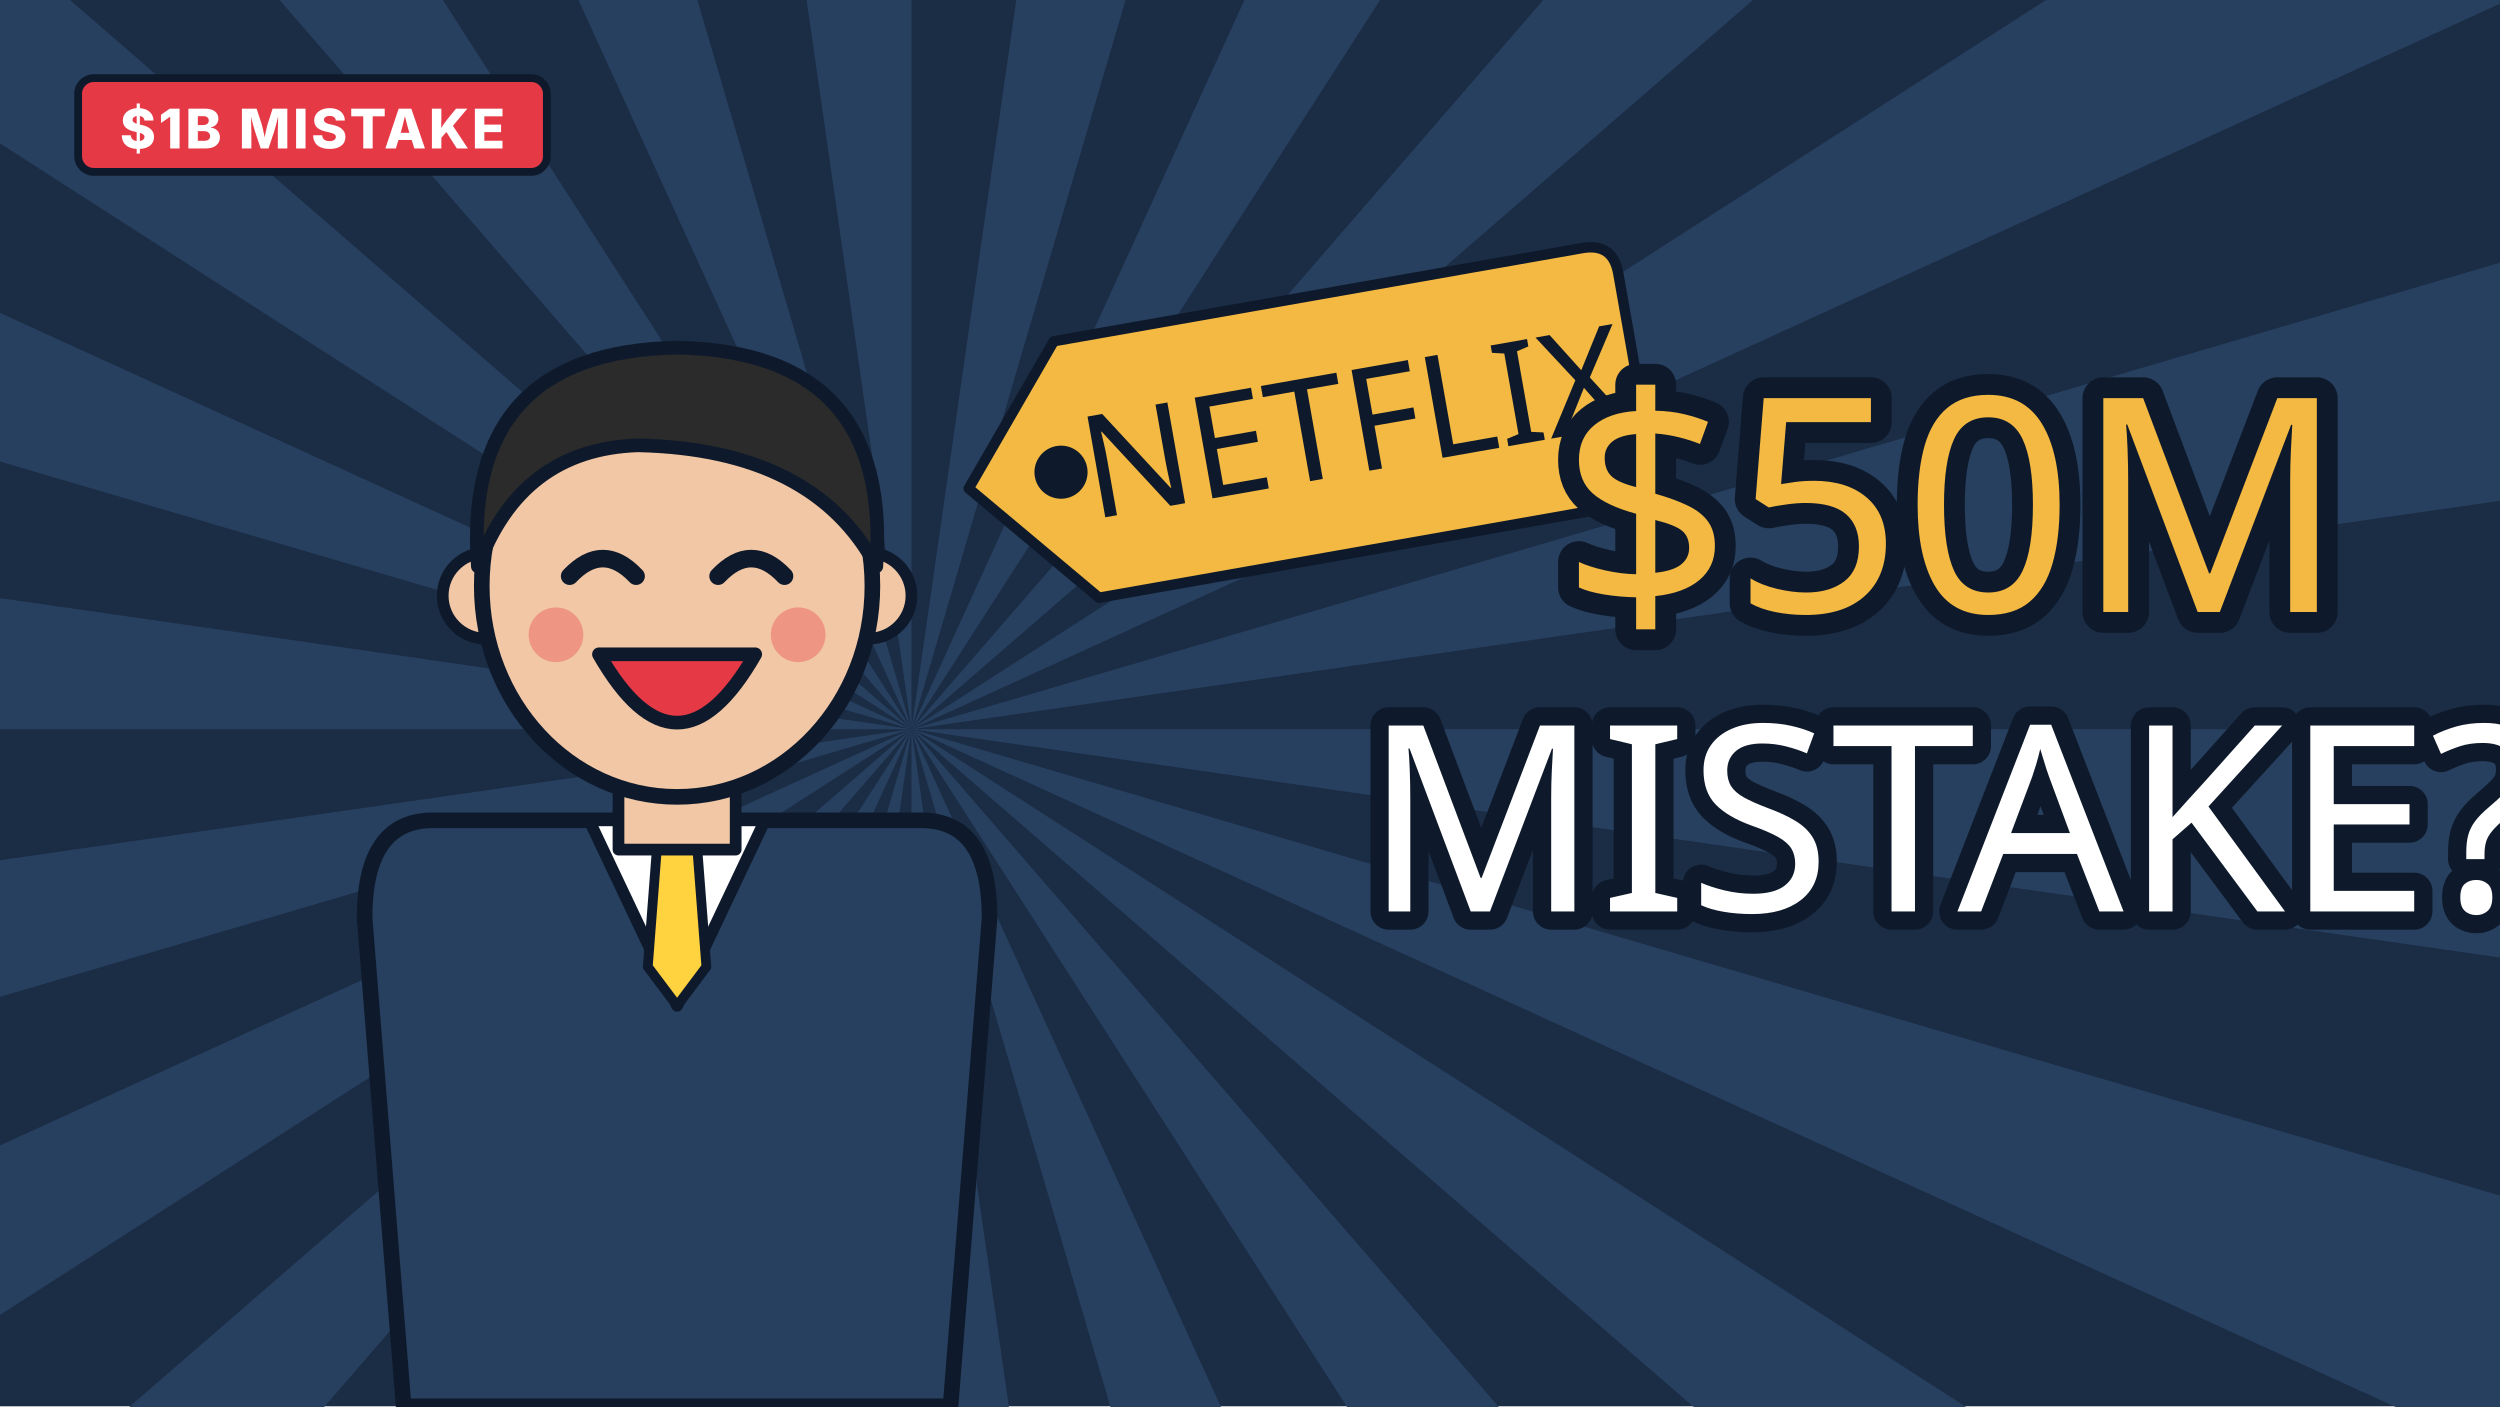
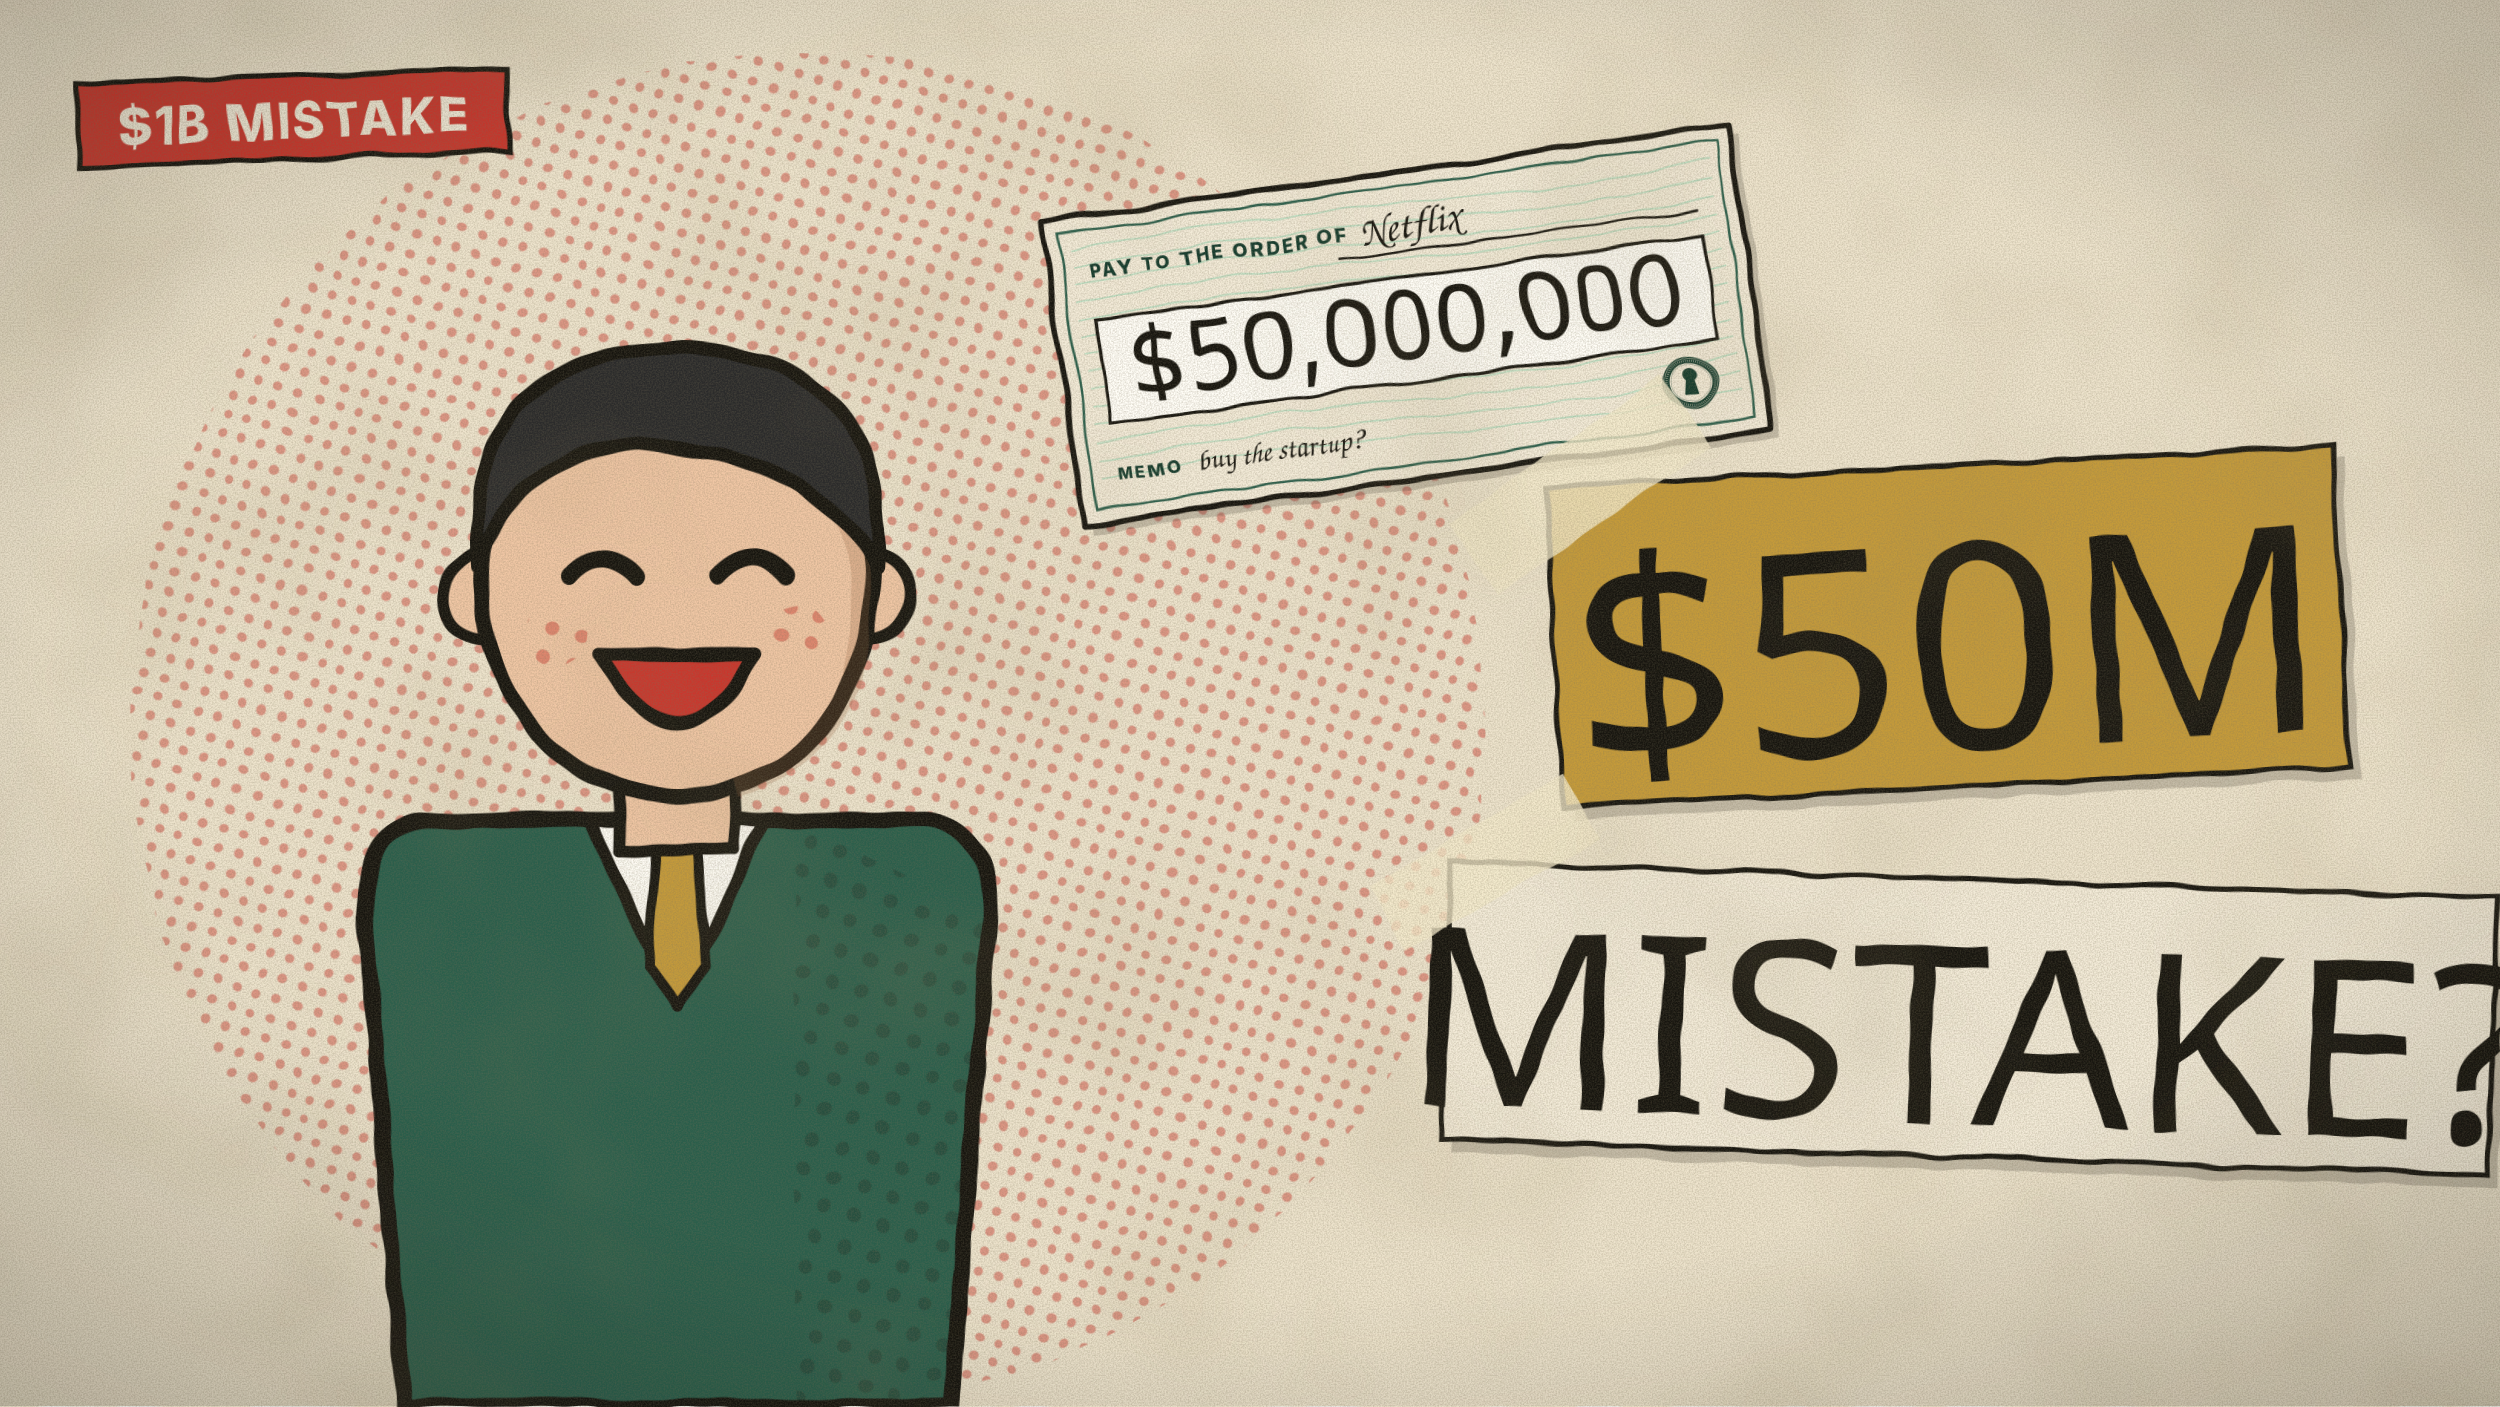
<svg xmlns="http://www.w3.org/2000/svg" viewBox="0 0 1920 1080" width="1920" height="1080">
-   <rect width="1920" height="1080" fill="#1B2C45" />
-   <path d="M 700 560 L 2700 560 L 2679.643 844.63 Z" fill="#27405F" />
-   <path d="M 700 560 L 2618.986 1123.465 L 2519.264 1390.83 Z" fill="#27405F" />
-   <path d="M 700 560 L 2382.507 1641.282 L 2211.499 1869.721 Z" fill="#27405F" />
-   <path d="M 700 560 L 2009.721 2071.499 L 1781.282 2242.507 Z" fill="#27405F" />
-   <path d="M 700 560 L 1530.83 2379.264 L 1263.465 2478.986 Z" fill="#27405F" />
-   <path d="M 700 560 L 984.63 2539.643 L 700 2560 Z" fill="#27405F" />
-   <path d="M 700 560 L 415.37 2539.643 L 136.535 2478.986 Z" fill="#27405F" />
-   <path d="M 700 560 L -130.83 2379.264 L -381.282 2242.507 Z" fill="#27405F" />
-   <path d="M 700 560 L -609.721 2071.499 L -811.499 1869.721 Z" fill="#27405F" />
-   <path d="M 700 560 L -982.507 1641.282 L -1119.264 1390.83 Z" fill="#27405F" />
-   <path d="M 700 560 L -1218.986 1123.465 L -1279.643 844.63 Z" fill="#27405F" />
-   <path d="M 700 560 L -1300 560 L -1279.643 275.37 Z" fill="#27405F" />
-   <path d="M 700 560 L -1218.986 -3.465 L -1119.264 -270.83 Z" fill="#27405F" />
-   <path d="M 700 560 L -982.507 -521.282 L -811.499 -749.721 Z" fill="#27405F" />
-   <path d="M 700 560 L -609.721 -951.499 L -381.282 -1122.507 Z" fill="#27405F" />
-   <path d="M 700 560 L -130.83 -1259.264 L 136.535 -1358.986 Z" fill="#27405F" />
-   <path d="M 700 560 L 415.37 -1419.643 L 700 -1440 Z" fill="#27405F" />
-   <path d="M 700 560 L 984.63 -1419.643 L 1263.465 -1358.986 Z" fill="#27405F" />
-   <path d="M 700 560 L 1530.83 -1259.264 L 1781.282 -1122.507 Z" fill="#27405F" />
-   <path d="M 700 560 L 2009.721 -951.499 L 2211.499 -749.721 Z" fill="#27405F" />
-   <path d="M 700 560 L 2382.507 -521.282 L 2519.264 -270.83 Z" fill="#27405F" />
-   <path d="M 700 560 L 2618.986 -3.465 L 2679.643 275.37 Z" fill="#27405F" />
-   <g transform="translate(520 1080) scale(1.5)">
-     <path d="M -125 -300 Q -160 -300 -160 -250 L -140 0 L 140 0 L 160 -250 Q 160 -300 125 -300 Z" fill="#27405F" stroke="#0E1A2B" stroke-width="8" stroke-linejoin="round" stroke-linecap="round" />
-     <path d="M -45 -300 L 0 -205 L 45 -300 Z" fill="#FFFFFF" stroke="#0E1A2B" stroke-width="6" stroke-linejoin="round" stroke-linecap="round" />
-     <path d="M -10 -290 L 10 -290 L 15 -225 L 0 -205 L -15 -225 Z" fill="#FFD23F" stroke="#0E1A2B" stroke-width="5" stroke-linejoin="round" stroke-linecap="round" />
-     <rect x="-30" y="-330" width="60" height="45" fill="#F2C7A5" stroke="#0E1A2B" stroke-width="6" stroke-linejoin="round" stroke-linecap="round" />
-     <circle cx="-98" cy="-415" r="22" fill="#F2C7A5" stroke="#0E1A2B" stroke-width="6" stroke-linejoin="round" stroke-linecap="round" />
-     <circle cx="98" cy="-415" r="22" fill="#F2C7A5" stroke="#0E1A2B" stroke-width="6" stroke-linejoin="round" stroke-linecap="round" />
-     <ellipse cx="0" cy="-420" rx="100" ry="108" fill="#F2C7A5" stroke="#0E1A2B" stroke-width="8" stroke-linejoin="round" stroke-linecap="round" />
-     <path d="M -102 -430 Q -110 -540 0 -542 Q 110 -540 102 -430 Q 70 -490 -20 -492 Q -80 -490 -102 -430 Z" fill="#2B2B2B" stroke="#0E1A2B" stroke-width="7" stroke-linejoin="round" stroke-linecap="round" />
-     <path d="M -55 -425 Q -38 -443 -21 -425 M 21 -425 Q 38 -443 55 -425" fill="none" stroke="#0E1A2B" stroke-width="9" stroke-linecap="round" />
-     <circle cx="-62" cy="-395" r="14" fill="#E63946" opacity="0.35" />
-     <circle cx="62" cy="-395" r="14" fill="#E63946" opacity="0.35" />
-     <path d="M -40 -385 Q 0 -315 40 -385 Z" fill="#E63946" stroke="#0E1A2B" stroke-width="7" stroke-linejoin="round" stroke-linecap="round" />
+   <defs>
+     <filter id="rg9" x="-5%" y="-5%" width="110%" height="110%">
+       <feTurbulence type="fractalNoise" baseFrequency="0.022" numOctaves="2" seed="4" result="n" />
+       <feDisplacementMap in="SourceGraphic" in2="n" scale="7" xChannelSelector="R" yChannelSelector="G" />
+     </filter>
+     <filter id="rt9" x="-5%" y="-10%" width="110%" height="120%">
+       <feTurbulence type="fractalNoise" baseFrequency="0.03" numOctaves="2" seed="15" result="n" />
+       <feDisplacementMap in="SourceGraphic" in2="n" scale="2.8" xChannelSelector="R" yChannelSelector="G" />
+     </filter>
+     <filter id="gr9" x="0" y="0" width="100%" height="100%">
+       <feTurbulence type="fractalNoise" baseFrequency="0.85" numOctaves="2" seed="7" stitchTiles="stitch" />
+       <feColorMatrix type="matrix" values="0 0 0 0 0.2  0 0 0 0 0.17  0 0 0 0 0.1  0 0 0 0.9 -0.28" />
+     </filter>
+     <filter id="bl9" x="0" y="0" width="100%" height="100%">
+       <feTurbulence type="fractalNoise" baseFrequency="0.006" numOctaves="3" seed="3" />
+       <feColorMatrix type="matrix" values="0 0 0 0 0.3  0 0 0 0 0.24  0 0 0 0 0.12  0 0 0 1.4 -0.62" />
+     </filter>
+     <radialGradient id="vg9" cx="50%" cy="48%" r="75%">
+       <stop offset="60%" stop-color="#17150F" stop-opacity="0" />
+       <stop offset="100%" stop-color="#17150F" stop-opacity="0.26" />
+     </radialGradient>
+     <pattern id="di9" width="16" height="16" patternUnits="userSpaceOnUse" patternTransform="rotate(18)">
+       <circle cx="8" cy="8" r="3.6" fill="#17150F" opacity="0.2" />
+     </pattern>
+     <pattern id="db9" width="16" height="16" patternUnits="userSpaceOnUse" patternTransform="rotate(18)">
+       <circle cx="8" cy="8" r="3.6" fill="#9C7526" opacity="0.5" />
+     </pattern>
+     <pattern id="dr9" width="16" height="16" patternUnits="userSpaceOnUse" patternTransform="rotate(18)">
+       <circle cx="8" cy="8" r="3.6" fill="#C8372D" opacity="0.45" />
+     </pattern>
+     <pattern id="dc9" width="16" height="16" patternUnits="userSpaceOnUse" patternTransform="rotate(18)">
+       <circle cx="8" cy="8" r="3.6" fill="#F2EAD7" opacity="0.14" />
+     </pattern>
+   </defs>
+   <rect width="1920" height="1080" fill="#EDE3CC" />
+   <g filter="url(#rg9)">
+     <rect x="-300" y="-300" width="3200" height="2600" fill="#EDE3CC" />
+     <circle cx="620" cy="560" r="520" fill="url(#dr9)" />
+     <g transform="translate(520 1080) scale(1.5)">
+       <path d="M -125 -300 Q -160 -300 -160 -250 L -140 0 L 140 0 L 160 -250 Q 160 -300 125 -300 Z" fill="#2B5E4B" stroke="#17150F" stroke-width="8" stroke-linejoin="round" stroke-linecap="round" />
+       <path d="M 60 -300 L 160 -250 L 140 0 L 60 0 Z" fill="url(#di9)" />
+       <path d="M -45 -300 L 0 -205 L 45 -300 Z" fill="#FFFDF6" stroke="#17150F" stroke-width="6" stroke-linejoin="round" stroke-linecap="round" />
+       <path d="M -10 -290 L 10 -290 L 15 -225 L 0 -205 L -15 -225 Z" fill="#C49A3A" stroke="#17150F" stroke-width="5" stroke-linejoin="round" stroke-linecap="round" />
+       <rect x="-30" y="-330" width="60" height="45" fill="#EFC6A4" stroke="#17150F" stroke-width="6" stroke-linejoin="round" stroke-linecap="round" />
+       <circle cx="-98" cy="-415" r="22" fill="#EFC6A4" stroke="#17150F" stroke-width="6" stroke-linejoin="round" stroke-linecap="round" />
+       <circle cx="98" cy="-415" r="22" fill="#EFC6A4" stroke="#17150F" stroke-width="6" stroke-linejoin="round" stroke-linecap="round" />
+       <ellipse cx="0" cy="-420" rx="100" ry="108" fill="#EFC6A4" stroke="#17150F" stroke-width="8" stroke-linejoin="round" stroke-linecap="round" />
+       <path d="M 40 -515 Q 110 -460 90 -370 Q 70 -330 30 -316" fill="none" stroke="#9C6644" stroke-width="10" opacity="0.25" />
+       <path d="M -102 -430 Q -110 -540 0 -542 Q 110 -540 102 -430 Q 70 -490 -20 -492 Q -80 -490 -102 -430 Z" fill="#2B2B2B" stroke="#17150F" stroke-width="7" stroke-linejoin="round" stroke-linecap="round" />
+       <path d="M -55 -425 Q -38 -443 -21 -425 M 21 -425 Q 38 -443 55 -425" fill="none" stroke="#17150F" stroke-width="9" stroke-linecap="round" />
+       <circle cx="-62" cy="-395" r="16" fill="url(#dr9)" />
+       <circle cx="62" cy="-395" r="16" fill="url(#dr9)" />
+       <path d="M -40 -385 Q 0 -315 40 -385 Z" fill="#C8372D" stroke="#17150F" stroke-width="7" stroke-linejoin="round" stroke-linecap="round" />
+     </g>
+     <g transform="translate(1080 250) rotate(-8) scale(0.62)">
+       <rect x="-420" y="-178" width="860" height="380" fill="#17150F" opacity="0.2" />
+       <rect x="-430" y="-190" width="860" height="380" fill="#F2EAD7" stroke="#17150F" stroke-width="7" stroke-linejoin="round" stroke-linecap="round" />
+       <rect x="-412" y="-172" width="824" height="344" fill="none" stroke="#2B5E4B" stroke-width="3" />
+       <path d="M -400 -150 Q -215 -162 0 -150 T 400 -150" fill="none" stroke="#8FD1AE" stroke-width="2" opacity="0.55" />
+       <path d="M -400 -128 Q -215 -140 0 -128 T 400 -128" fill="none" stroke="#8FD1AE" stroke-width="2" opacity="0.55" />
+       <path d="M -400 -106 Q -215 -118 0 -106 T 400 -106" fill="none" stroke="#8FD1AE" stroke-width="2" opacity="0.55" />
+       <path d="M -400 -84 Q -215 -96 0 -84 T 400 -84" fill="none" stroke="#8FD1AE" stroke-width="2" opacity="0.55" />
+       <path d="M -400 -62 Q -215 -74 0 -62 T 400 -62" fill="none" stroke="#8FD1AE" stroke-width="2" opacity="0.55" />
+       <path d="M -400 -40 Q -215 -52 0 -40 T 400 -40" fill="none" stroke="#8FD1AE" stroke-width="2" opacity="0.55" />
+       <path d="M -400 -18 Q -215 -30 0 -18 T 400 -18" fill="none" stroke="#8FD1AE" stroke-width="2" opacity="0.55" />
+       <path d="M -400 4 Q -215 -8 0 4 T 400 4" fill="none" stroke="#8FD1AE" stroke-width="2" opacity="0.55" />
+       <path d="M -400 26 Q -215 14 0 26 T 400 26" fill="none" stroke="#8FD1AE" stroke-width="2" opacity="0.55" />
+       <path d="M -400 48 Q -215 36 0 48 T 400 48" fill="none" stroke="#8FD1AE" stroke-width="2" opacity="0.55" />
+       <path d="M -400 70 Q -215 58 0 70 T 400 70" fill="none" stroke="#8FD1AE" stroke-width="2" opacity="0.55" />
+       <path d="M -400 92 Q -215 80 0 92 T 400 92" fill="none" stroke="#8FD1AE" stroke-width="2" opacity="0.55" />
+       <path d="M -400 114 Q -215 102 0 114 T 400 114" fill="none" stroke="#8FD1AE" stroke-width="2" opacity="0.55" />
+       <path d="M -400 136 Q -215 124 0 136 T 400 136" fill="none" stroke="#8FD1AE" stroke-width="2" opacity="0.55" />
+       <text x="-380" y="-112" font-family="Inter, 'Helvetica Neue', Arial, sans-serif" font-size="24" font-weight="800" fill="#133A2C" text-anchor="start" letter-spacing="3">PAY TO THE ORDER OF</text>
+       <g transform="translate(-40 -106) rotate(-2)">
+         <text x="0" y="0" font-family="'Permanent Marker', 'Comic Sans MS', cursive" font-size="48" font-weight="400" fill="#17150F" text-anchor="start">Netflix</text>
+       </g>
+       <path d="M -70 -92 L 380 -92" stroke="#17150F" stroke-width="3" />
+       <rect x="-380" y="-60" width="760" height="130" fill="#FFFDF6" stroke="#17150F" stroke-width="4" />
+       <text x="0" y="42" font-family="Anton, 'Bebas Neue', Impact, 'Arial Narrow', sans-serif" font-size="118" font-weight="400" fill="#17150F" text-anchor="middle" letter-spacing="2">$50,000,000</text>
+       <text x="-380" y="140" font-family="Inter, 'Helvetica Neue', Arial, sans-serif" font-size="22" font-weight="800" fill="#133A2C" text-anchor="start" letter-spacing="3">MEMO</text>
+       <g transform="translate(-280 144) rotate(-1)">
+         <text x="0" y="0" font-family="'Permanent Marker', 'Comic Sans MS', cursive" font-size="36" font-weight="400" fill="#17150F" text-anchor="start">buy the startup?</text>
+       </g>
+       <g transform="translate(340 120) scale(0.17)">
+         <circle r="200" fill="#133A2C" />
+         <circle r="188" fill="none" stroke="#F2EAD7" stroke-width="3" />
+         <path d="M 178 0 L 166 0" stroke="#F2EAD7" stroke-width="4" stroke-linecap="round" opacity="0.8" />
+         <path d="M 177.323 15.514 L 165.368 14.468" stroke="#F2EAD7" stroke-width="4" stroke-linecap="round" opacity="0.8" />
+         <path d="M 175.296 30.909 L 163.478 28.826" stroke="#F2EAD7" stroke-width="4" stroke-linecap="round" opacity="0.8" />
+         <path d="M 171.935 46.07 L 160.344 42.964" stroke="#F2EAD7" stroke-width="4" stroke-linecap="round" opacity="0.8" />
+         <path d="M 167.265 60.88 L 155.989 56.775" stroke="#F2EAD7" stroke-width="4" stroke-linecap="round" opacity="0.8" />
+         <path d="M 161.323 75.226 L 150.447 70.155" stroke="#F2EAD7" stroke-width="4" stroke-linecap="round" opacity="0.8" />
+         <path d="M 154.153 89 L 143.76 83" stroke="#F2EAD7" stroke-width="4" stroke-linecap="round" opacity="0.8" />
+         <path d="M 145.809 102.097 L 135.979 95.214" stroke="#F2EAD7" stroke-width="4" stroke-linecap="round" opacity="0.8" />
+         <path d="M 136.356 114.416 L 127.163 106.703" stroke="#F2EAD7" stroke-width="4" stroke-linecap="round" opacity="0.8" />
+         <path d="M 125.865 125.865 L 117.38 117.38" stroke="#F2EAD7" stroke-width="4" stroke-linecap="round" opacity="0.8" />
+         <path d="M 114.416 136.356 L 106.703 127.163" stroke="#F2EAD7" stroke-width="4" stroke-linecap="round" opacity="0.8" />
+         <path d="M 102.097 145.809 L 95.214 135.979" stroke="#F2EAD7" stroke-width="4" stroke-linecap="round" opacity="0.8" />
+         <path d="M 89 154.153 L 83 143.76" stroke="#F2EAD7" stroke-width="4" stroke-linecap="round" opacity="0.8" />
+         <path d="M 75.226 161.323 L 70.155 150.447" stroke="#F2EAD7" stroke-width="4" stroke-linecap="round" opacity="0.8" />
+         <path d="M 60.88 167.265 L 56.775 155.989" stroke="#F2EAD7" stroke-width="4" stroke-linecap="round" opacity="0.8" />
+         <path d="M 46.07 171.935 L 42.964 160.344" stroke="#F2EAD7" stroke-width="4" stroke-linecap="round" opacity="0.8" />
+         <path d="M 30.909 175.296 L 28.826 163.478" stroke="#F2EAD7" stroke-width="4" stroke-linecap="round" opacity="0.8" />
+         <path d="M 15.514 177.323 L 14.468 165.368" stroke="#F2EAD7" stroke-width="4" stroke-linecap="round" opacity="0.8" />
+         <path d="M 1.0899356512411444e-14 178 L 1.0164568432923031e-14 166" stroke="#F2EAD7" stroke-width="4" stroke-linecap="round" opacity="0.8" />
+         <path d="M -15.514 177.323 L -14.468 165.368" stroke="#F2EAD7" stroke-width="4" stroke-linecap="round" opacity="0.8" />
+         <path d="M -30.909 175.296 L -28.826 163.478" stroke="#F2EAD7" stroke-width="4" stroke-linecap="round" opacity="0.8" />
+         <path d="M -46.07 171.935 L -42.964 160.344" stroke="#F2EAD7" stroke-width="4" stroke-linecap="round" opacity="0.8" />
+         <path d="M -60.88 167.265 L -56.775 155.989" stroke="#F2EAD7" stroke-width="4" stroke-linecap="round" opacity="0.8" />
+         <path d="M -75.226 161.323 L -70.155 150.447" stroke="#F2EAD7" stroke-width="4" stroke-linecap="round" opacity="0.8" />
+         <path d="M -89 154.153 L -83 143.76" stroke="#F2EAD7" stroke-width="4" stroke-linecap="round" opacity="0.8" />
+         <path d="M -102.097 145.809 L -95.214 135.979" stroke="#F2EAD7" stroke-width="4" stroke-linecap="round" opacity="0.8" />
+         <path d="M -114.416 136.356 L -106.703 127.163" stroke="#F2EAD7" stroke-width="4" stroke-linecap="round" opacity="0.8" />
+         <path d="M -125.865 125.865 L -117.38 117.38" stroke="#F2EAD7" stroke-width="4" stroke-linecap="round" opacity="0.8" />
+         <path d="M -136.356 114.416 L -127.163 106.703" stroke="#F2EAD7" stroke-width="4" stroke-linecap="round" opacity="0.8" />
+         <path d="M -145.809 102.097 L -135.979 95.214" stroke="#F2EAD7" stroke-width="4" stroke-linecap="round" opacity="0.8" />
+         <path d="M -154.153 89 L -143.76 83" stroke="#F2EAD7" stroke-width="4" stroke-linecap="round" opacity="0.8" />
+         <path d="M -161.323 75.226 L -150.447 70.155" stroke="#F2EAD7" stroke-width="4" stroke-linecap="round" opacity="0.8" />
+         <path d="M -167.265 60.88 L -155.989 56.775" stroke="#F2EAD7" stroke-width="4" stroke-linecap="round" opacity="0.8" />
+         <path d="M -171.935 46.07 L -160.344 42.964" stroke="#F2EAD7" stroke-width="4" stroke-linecap="round" opacity="0.8" />
+         <path d="M -175.296 30.909 L -163.478 28.826" stroke="#F2EAD7" stroke-width="4" stroke-linecap="round" opacity="0.8" />
+         <path d="M -177.323 15.514 L -165.368 14.468" stroke="#F2EAD7" stroke-width="4" stroke-linecap="round" opacity="0.8" />
+         <path d="M -178 2.1798713024822888e-14 L -166 2.0329136865846063e-14" stroke="#F2EAD7" stroke-width="4" stroke-linecap="round" opacity="0.8" />
+         <path d="M -177.323 -15.514 L -165.368 -14.468" stroke="#F2EAD7" stroke-width="4" stroke-linecap="round" opacity="0.8" />
+         <path d="M -175.296 -30.909 L -163.478 -28.826" stroke="#F2EAD7" stroke-width="4" stroke-linecap="round" opacity="0.8" />
+         <path d="M -171.935 -46.07 L -160.344 -42.964" stroke="#F2EAD7" stroke-width="4" stroke-linecap="round" opacity="0.8" />
+         <path d="M -167.265 -60.88 L -155.989 -56.775" stroke="#F2EAD7" stroke-width="4" stroke-linecap="round" opacity="0.8" />
+         <path d="M -161.323 -75.226 L -150.447 -70.155" stroke="#F2EAD7" stroke-width="4" stroke-linecap="round" opacity="0.8" />
+         <path d="M -154.153 -89 L -143.76 -83" stroke="#F2EAD7" stroke-width="4" stroke-linecap="round" opacity="0.8" />
+         <path d="M -145.809 -102.097 L -135.979 -95.214" stroke="#F2EAD7" stroke-width="4" stroke-linecap="round" opacity="0.8" />
+         <path d="M -136.356 -114.416 L -127.163 -106.703" stroke="#F2EAD7" stroke-width="4" stroke-linecap="round" opacity="0.8" />
+         <path d="M -125.865 -125.865 L -117.38 -117.38" stroke="#F2EAD7" stroke-width="4" stroke-linecap="round" opacity="0.8" />
+         <path d="M -114.416 -136.356 L -106.703 -127.163" stroke="#F2EAD7" stroke-width="4" stroke-linecap="round" opacity="0.8" />
+         <path d="M -102.097 -145.809 L -95.214 -135.979" stroke="#F2EAD7" stroke-width="4" stroke-linecap="round" opacity="0.8" />
+         <path d="M -89 -154.153 L -83 -143.76" stroke="#F2EAD7" stroke-width="4" stroke-linecap="round" opacity="0.8" />
+         <path d="M -75.226 -161.323 L -70.155 -150.447" stroke="#F2EAD7" stroke-width="4" stroke-linecap="round" opacity="0.8" />
+         <path d="M -60.88 -167.265 L -56.775 -155.989" stroke="#F2EAD7" stroke-width="4" stroke-linecap="round" opacity="0.8" />
+         <path d="M -46.07 -171.935 L -42.964 -160.344" stroke="#F2EAD7" stroke-width="4" stroke-linecap="round" opacity="0.8" />
+         <path d="M -30.909 -175.296 L -28.826 -163.478" stroke="#F2EAD7" stroke-width="4" stroke-linecap="round" opacity="0.8" />
+         <path d="M -15.514 -177.323 L -14.468 -165.368" stroke="#F2EAD7" stroke-width="4" stroke-linecap="round" opacity="0.8" />
+         <path d="M -3.269806953723433e-14 -178 L -3.049370529876909e-14 -166" stroke="#F2EAD7" stroke-width="4" stroke-linecap="round" opacity="0.8" />
+         <path d="M 15.514 -177.323 L 14.468 -165.368" stroke="#F2EAD7" stroke-width="4" stroke-linecap="round" opacity="0.8" />
+         <path d="M 30.909 -175.296 L 28.826 -163.478" stroke="#F2EAD7" stroke-width="4" stroke-linecap="round" opacity="0.8" />
+         <path d="M 46.07 -171.935 L 42.964 -160.344" stroke="#F2EAD7" stroke-width="4" stroke-linecap="round" opacity="0.8" />
+         <path d="M 60.88 -167.265 L 56.775 -155.989" stroke="#F2EAD7" stroke-width="4" stroke-linecap="round" opacity="0.8" />
+         <path d="M 75.226 -161.323 L 70.155 -150.447" stroke="#F2EAD7" stroke-width="4" stroke-linecap="round" opacity="0.8" />
+         <path d="M 89 -154.153 L 83 -143.76" stroke="#F2EAD7" stroke-width="4" stroke-linecap="round" opacity="0.8" />
+         <path d="M 102.097 -145.809 L 95.214 -135.979" stroke="#F2EAD7" stroke-width="4" stroke-linecap="round" opacity="0.8" />
+         <path d="M 114.416 -136.356 L 106.703 -127.163" stroke="#F2EAD7" stroke-width="4" stroke-linecap="round" opacity="0.8" />
+         <path d="M 125.865 -125.865 L 117.38 -117.38" stroke="#F2EAD7" stroke-width="4" stroke-linecap="round" opacity="0.8" />
+         <path d="M 136.356 -114.416 L 127.163 -106.703" stroke="#F2EAD7" stroke-width="4" stroke-linecap="round" opacity="0.8" />
+         <path d="M 145.809 -102.097 L 135.979 -95.214" stroke="#F2EAD7" stroke-width="4" stroke-linecap="round" opacity="0.8" />
+         <path d="M 154.153 -89 L 143.76 -83" stroke="#F2EAD7" stroke-width="4" stroke-linecap="round" opacity="0.8" />
+         <path d="M 161.323 -75.226 L 150.447 -70.155" stroke="#F2EAD7" stroke-width="4" stroke-linecap="round" opacity="0.8" />
+         <path d="M 167.265 -60.88 L 155.989 -56.775" stroke="#F2EAD7" stroke-width="4" stroke-linecap="round" opacity="0.8" />
+         <path d="M 171.935 -46.07 L 160.344 -42.964" stroke="#F2EAD7" stroke-width="4" stroke-linecap="round" opacity="0.8" />
+         <path d="M 175.296 -30.909 L 163.478 -28.826" stroke="#F2EAD7" stroke-width="4" stroke-linecap="round" opacity="0.8" />
+         <path d="M 177.323 -15.514 L 165.368 -14.468" stroke="#F2EAD7" stroke-width="4" stroke-linecap="round" opacity="0.8" />
+         <circle r="152" fill="#F2EAD7" />
+         <circle r="142" fill="none" stroke="#133A2C" stroke-width="2.5" opacity="0.7" />
+         <path d="M -31.2 6.6 A 52.8 52.8 0 1 1 31.2 6.6 L 50.4 110.4 Q 50.4 117.6 43.2 117.6 L -43.2 117.6 Q -50.4 117.6 -50.4 110.4 Z" transform="translate(0 -24)" fill="#133A2C" />
+       </g>
+     </g>
+     <g transform="translate(1500 560) rotate(-3)">
+       <rect x="-294.5" y="-192.048" width="605" height="246.4" fill="#17150F" opacity="0.2" />
+       <rect x="-302.5" y="-202.048" width="605" height="246.4" fill="#C49A3A" stroke="#17150F" stroke-width="4" />
+       <text x="0" y="15.4" font-family="Anton, 'Bebas Neue', Impact, 'Arial Narrow', sans-serif" font-size="220" font-weight="400" fill="#17150F" text-anchor="middle" letter-spacing="1">$50M</text>
+       <rect x="-99" y="-33" width="198" height="66" fill="#F4EACB" opacity="0.8" transform="translate(-276.5 -202.048) rotate(-32)" />
+     </g>
+     <g transform="translate(1510 850) rotate(2)">
+       <rect x="-394.25" y="-164.496" width="804.5" height="212.8" fill="#17150F" opacity="0.2" />
+       <rect x="-402.25" y="-174.496" width="804.5" height="212.8" fill="#F2EAD7" stroke="#17150F" stroke-width="4" />
+       <text x="0" y="13.3" font-family="Anton, 'Bebas Neue', Impact, 'Arial Narrow', sans-serif" font-size="190" font-weight="400" fill="#17150F" text-anchor="middle" letter-spacing="1">MISTAKE?</text>
+       <rect x="-85.5" y="-28.5" width="171" height="57" fill="#F4EACB" opacity="0.8" transform="translate(-376.25 -174.496) rotate(-32)" />
+     </g>
+     <g transform="translate(60 100) rotate(-2)">
+       <rect x="0" y="-36" width="330" height="64" fill="#C8372D" stroke="#17150F" stroke-width="4" />
+       <text x="165" y="12" font-family="Inter, 'Helvetica Neue', Arial, sans-serif" font-size="38" font-weight="800" fill="#F2EAD7" text-anchor="middle" letter-spacing="2">$1B MISTAKE</text>
+     </g>
  </g>
-   <g transform="translate(1000 330) rotate(-10)">
-     <path d="M -260 0 L -176 -100 L 236 -100 Q 260 -100 260 -76 L 260 76 Q 260 100 236 100 L -176 100 Z" fill="#F4B942" stroke="#0E1A2B" stroke-width="8" stroke-linejoin="round" stroke-linecap="round" />
-     <circle cx="-188" cy="0" r="18" fill="#0E1A2B" stroke="#0E1A2B" stroke-width="4.8" />
-     <text x="40" y="40" font-family="Anton, 'Bebas Neue', Impact, 'Arial Narrow', sans-serif" font-size="110" font-weight="400" fill="#0E1A2B" text-anchor="middle">NETFLIX</text>
-   </g>
-   <text x="1500" y="470" font-family="Anton, 'Bebas Neue', Impact, 'Arial Narrow', sans-serif" font-size="230" font-weight="400" fill="#F4B942" text-anchor="middle" stroke="#0E1A2B" stroke-width="32" stroke-linejoin="round" paint-order="stroke">$50M</text>
-   <text x="1500" y="700" font-family="Anton, 'Bebas Neue', Impact, 'Arial Narrow', sans-serif" font-size="200" font-weight="400" fill="#FFFFFF" text-anchor="middle" stroke="#0E1A2B" stroke-width="28" stroke-linejoin="round" paint-order="stroke">MISTAKE?</text>
-   <g transform="translate(60 100)">
-     <rect x="0" y="-40" width="360" height="72" rx="12" fill="#E63946" stroke="#0E1A2B" stroke-width="6" />
-     <text x="180" y="14" font-family="Inter, 'Helvetica Neue', Arial, sans-serif" font-size="42" font-weight="800" fill="#FFFFFF" text-anchor="middle" letter-spacing="2">$1B MISTAKE</text>
-   </g>
+   <rect width="1920" height="1080" filter="url(#bl9)" opacity="0.22" />
+   <rect width="1920" height="1080" filter="url(#gr9)" opacity="0.55" />
+   <rect width="1920" height="1080" fill="url(#vg9)" />
</svg>
